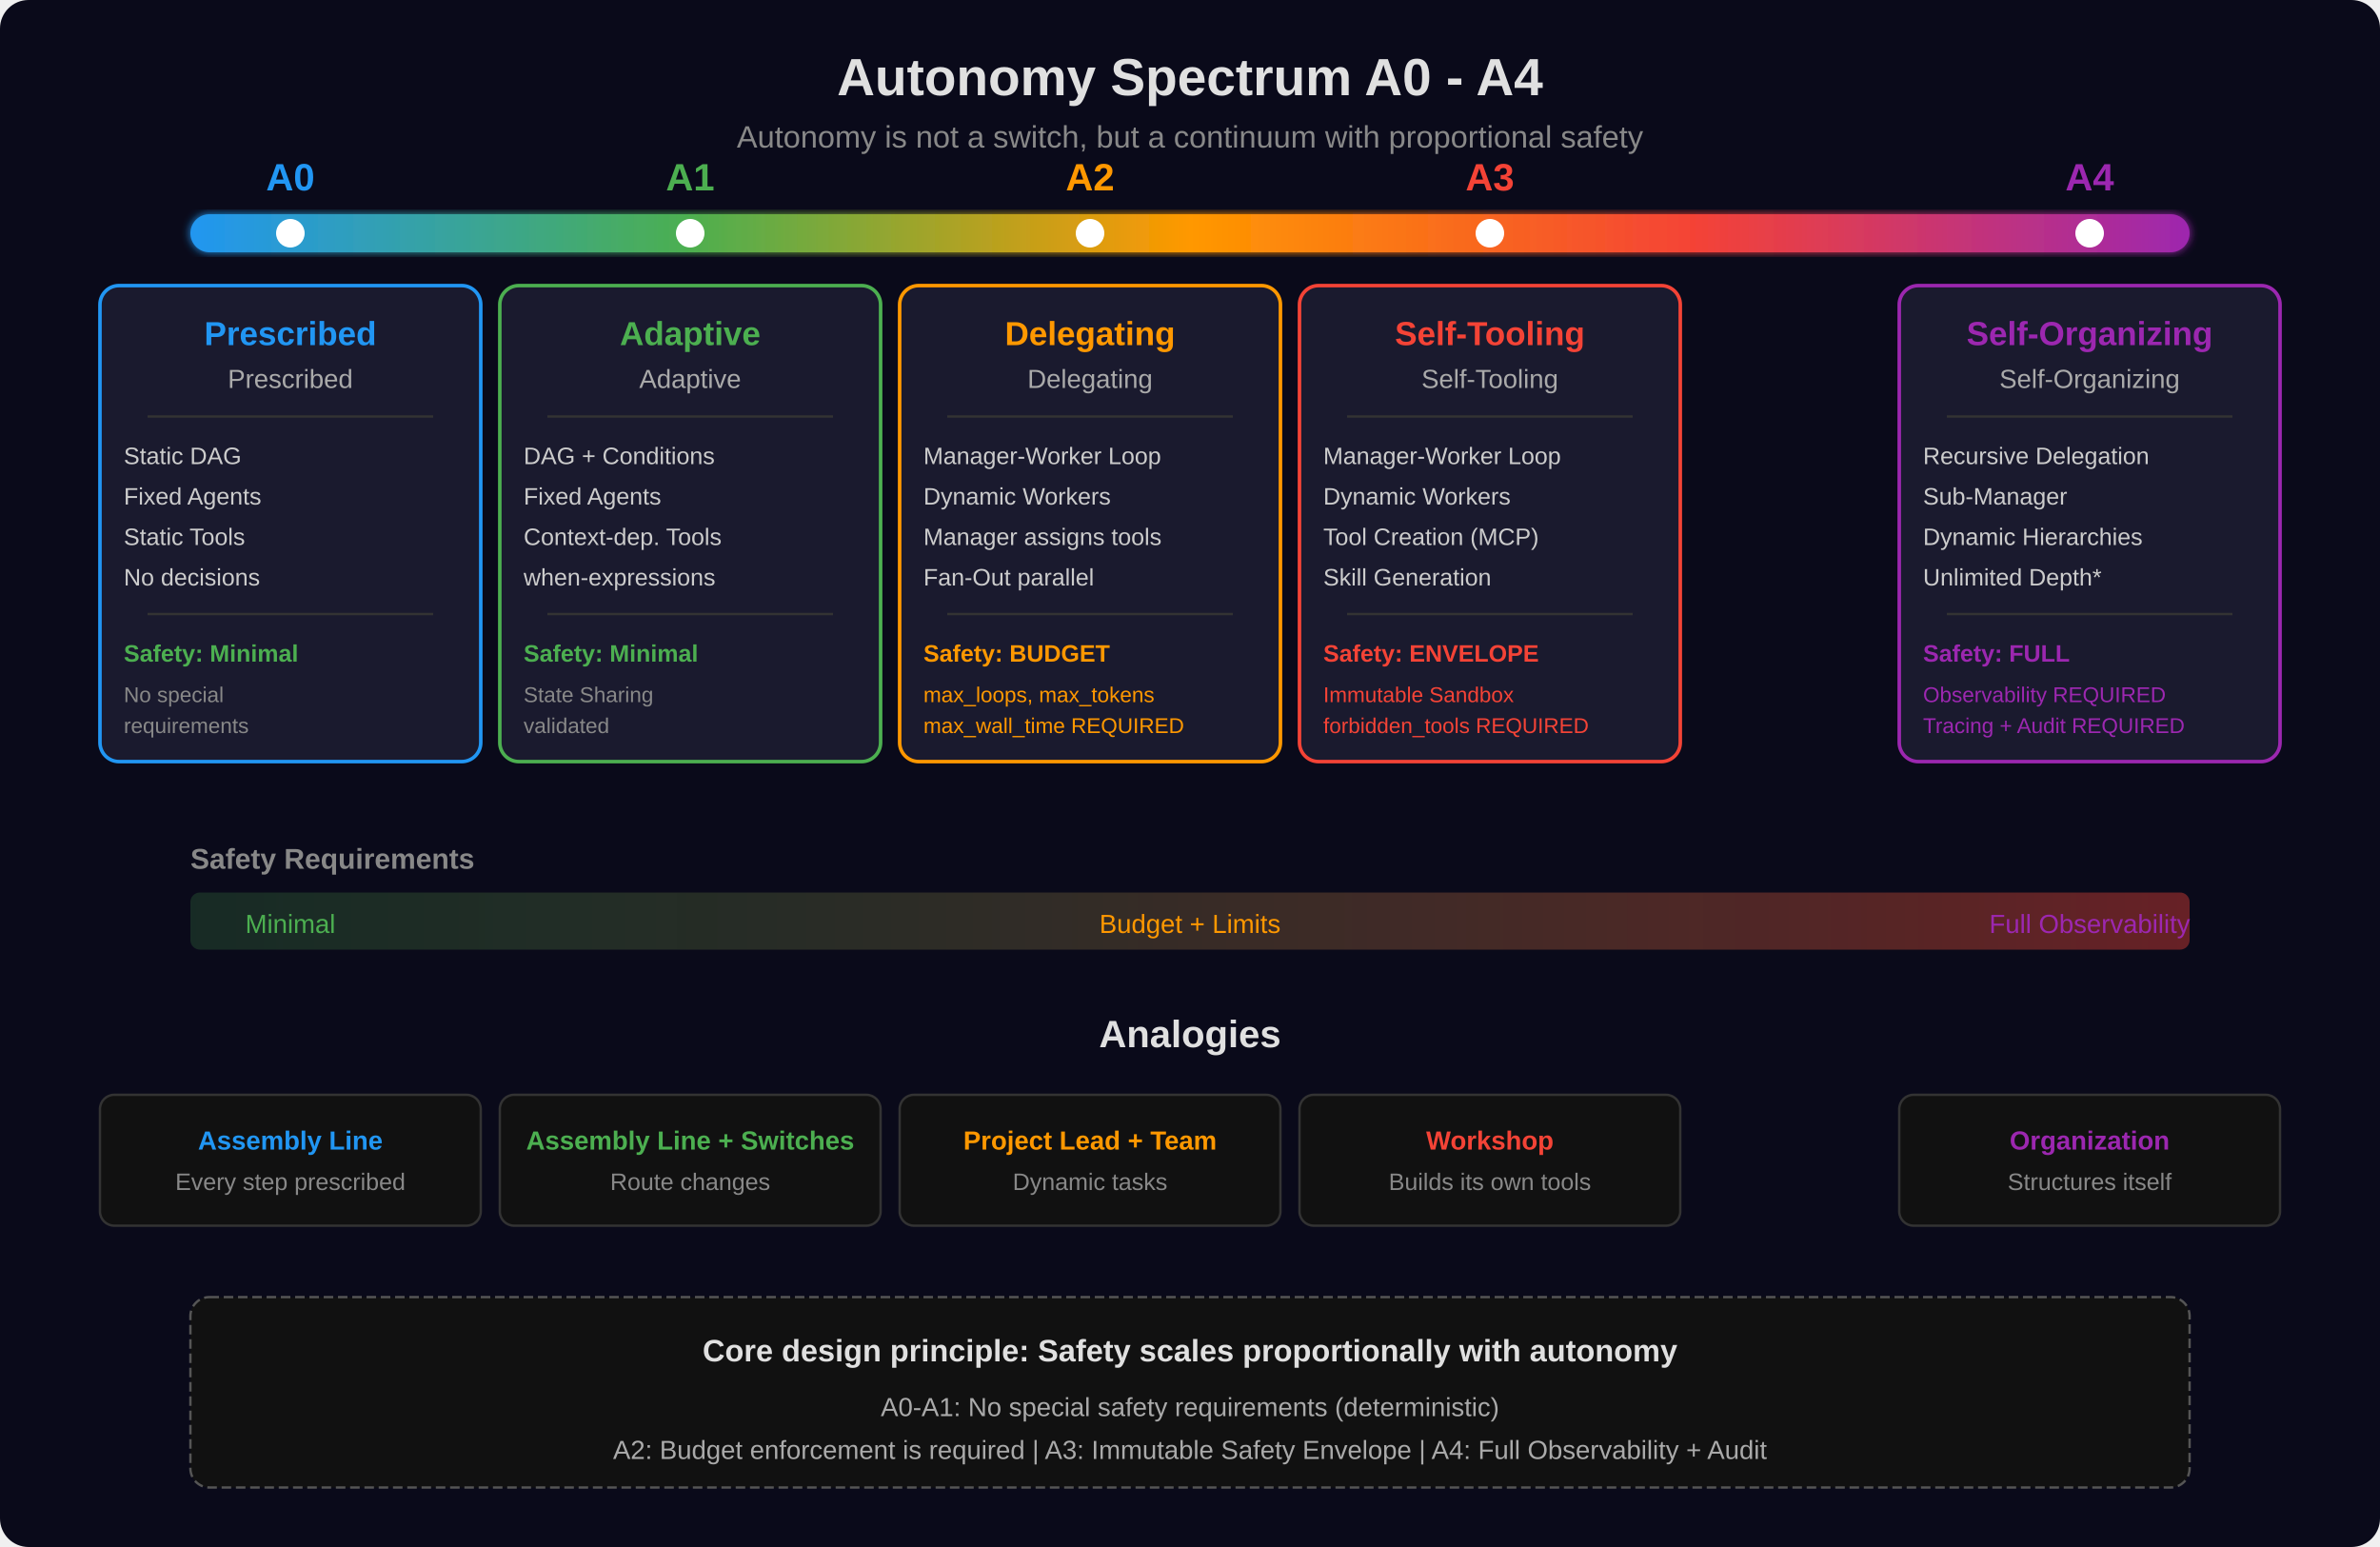
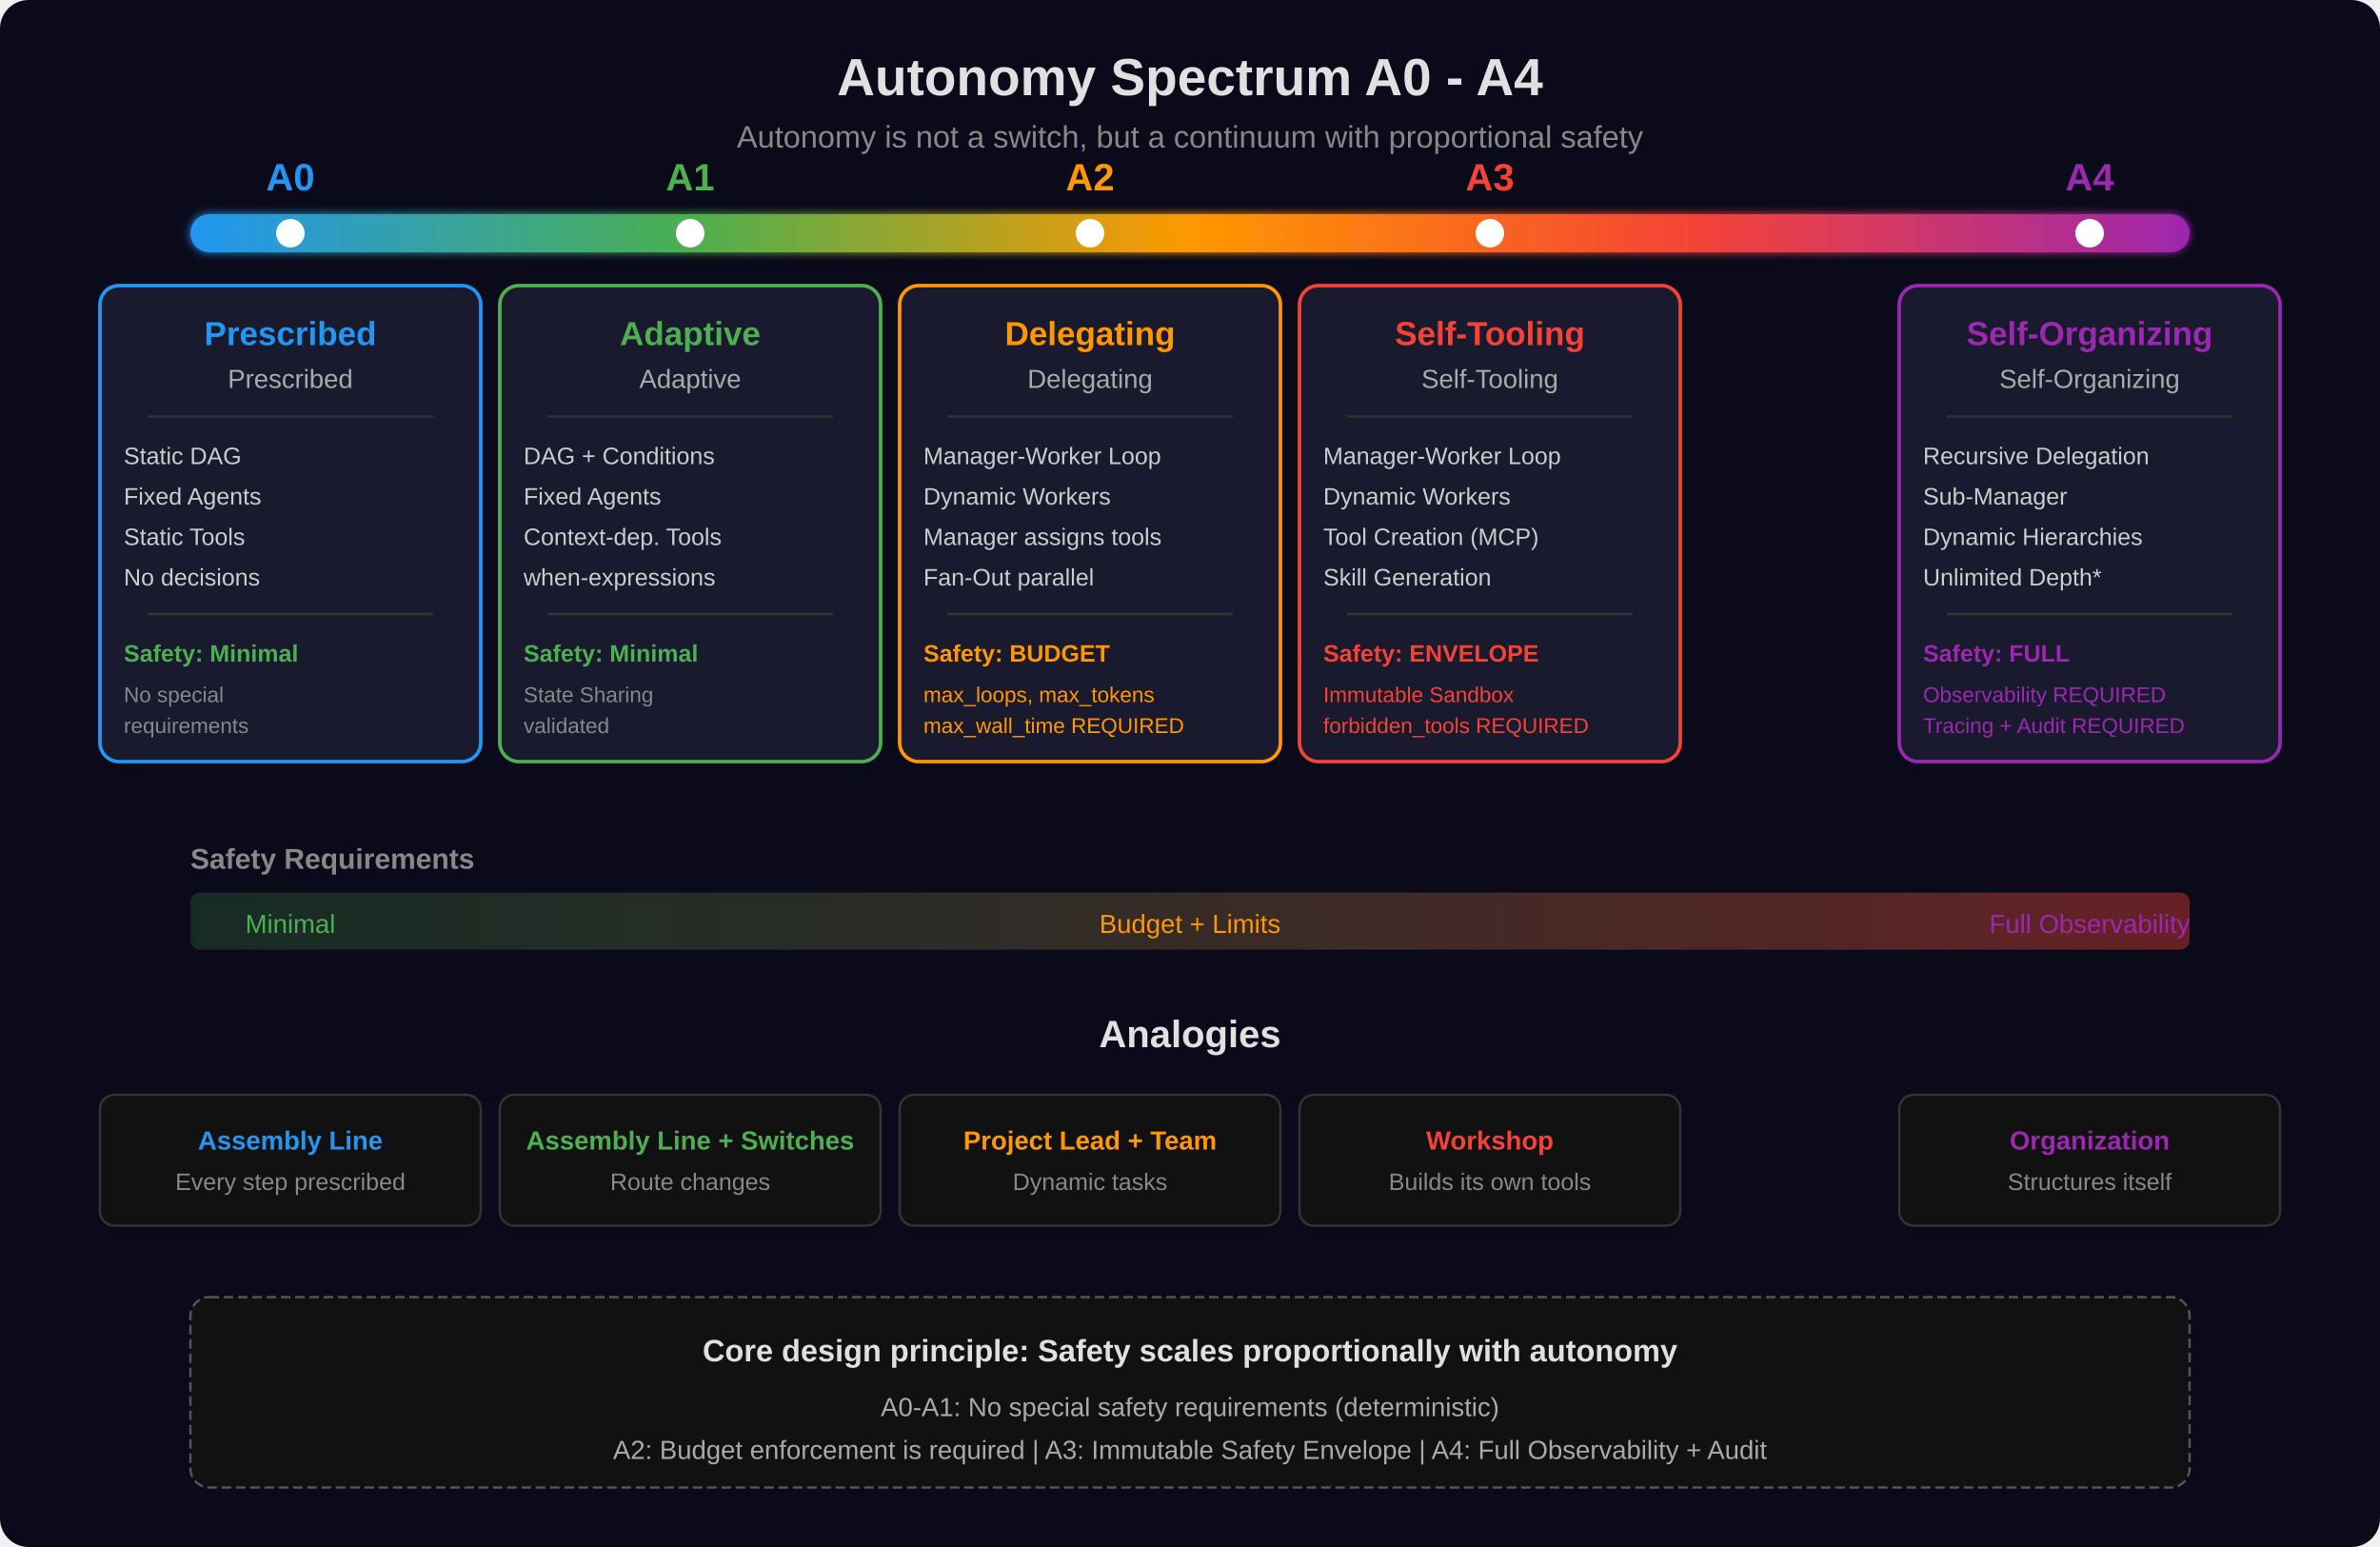
<svg xmlns="http://www.w3.org/2000/svg" viewBox="0 0 1000 650" font-family="'Segoe UI', Arial, sans-serif">
  <defs>
    <linearGradient id="spectrumGrad" x1="0%" y1="0%" x2="100%" y2="0%">
      <stop offset="0%" style="stop-color:#2196F3" />
      <stop offset="25%" style="stop-color:#4CAF50" />
      <stop offset="50%" style="stop-color:#FF9800" />
      <stop offset="75%" style="stop-color:#f44336" />
      <stop offset="100%" style="stop-color:#9C27B0" />
    </linearGradient>
    <linearGradient id="safetyGrad" x1="0%" y1="0%" x2="100%" y2="0%">
      <stop offset="0%" style="stop-color:#4CAF50;stop-opacity:0.2" />
      <stop offset="100%" style="stop-color:#f44336;stop-opacity:0.4" />
    </linearGradient>
-     <filter id="glow">
+     <filter id="glow" x="-20%" y="-20%" width="140%" height="140%">
      <feGaussianBlur stdDeviation="2" result="blur" />
      <feMerge>
        <feMergeNode in="blur" />
        <feMergeNode in="SourceGraphic" />
      </feMerge>
    </filter>
  </defs>
  <rect width="1000" height="650" rx="12" fill="#0a0a1a" />
  <text x="500" y="40" text-anchor="middle" fill="#e0e0e0" font-size="22" font-weight="bold">Autonomy Spectrum A0 - A4</text>
  <text x="500" y="62" text-anchor="middle" fill="#888" font-size="13">Autonomy is not a switch, but a continuum with proportional safety</text>
  <rect x="80" y="90" width="840" height="16" rx="8" fill="url(#spectrumGrad)" filter="url(#glow)" />
  <circle cx="122" cy="98" r="6" fill="#fff" />
  <circle cx="290" cy="98" r="6" fill="#fff" />
  <circle cx="458" cy="98" r="6" fill="#fff" />
  <circle cx="626" cy="98" r="6" fill="#fff" />
  <circle cx="878" cy="98" r="6" fill="#fff" />
  <text x="122" y="80" text-anchor="middle" fill="#2196F3" font-size="16" font-weight="bold">A0</text>
  <rect x="42" y="120" width="160" height="200" rx="8" fill="#1a1a2e" stroke="#2196F3" stroke-width="1.5" />
  <text x="122" y="145" text-anchor="middle" fill="#2196F3" font-size="14" font-weight="bold">Prescribed</text>
  <text x="122" y="163" text-anchor="middle" fill="#aaa" font-size="11">Prescribed</text>
  <line x1="62" y1="175" x2="182" y2="175" stroke="#333" stroke-width="1" />
  <text x="52" y="195" fill="#ccc" font-size="10">Static DAG</text>
  <text x="52" y="212" fill="#ccc" font-size="10">Fixed Agents</text>
  <text x="52" y="229" fill="#ccc" font-size="10">Static Tools</text>
  <text x="52" y="246" fill="#ccc" font-size="10">No decisions</text>
  <line x1="62" y1="258" x2="182" y2="258" stroke="#333" stroke-width="1" />
  <text x="52" y="278" fill="#4CAF50" font-size="10" font-weight="bold">Safety: Minimal</text>
  <text x="52" y="295" fill="#888" font-size="9">No special</text>
  <text x="52" y="308" fill="#888" font-size="9">requirements</text>
  <text x="290" y="80" text-anchor="middle" fill="#4CAF50" font-size="16" font-weight="bold">A1</text>
  <rect x="210" y="120" width="160" height="200" rx="8" fill="#1a1a2e" stroke="#4CAF50" stroke-width="1.5" />
  <text x="290" y="145" text-anchor="middle" fill="#4CAF50" font-size="14" font-weight="bold">Adaptive</text>
  <text x="290" y="163" text-anchor="middle" fill="#aaa" font-size="11">Adaptive</text>
  <line x1="230" y1="175" x2="350" y2="175" stroke="#333" stroke-width="1" />
  <text x="220" y="195" fill="#ccc" font-size="10">DAG + Conditions</text>
  <text x="220" y="212" fill="#ccc" font-size="10">Fixed Agents</text>
  <text x="220" y="229" fill="#ccc" font-size="10">Context-dep. Tools</text>
  <text x="220" y="246" fill="#ccc" font-size="10">when-expressions</text>
  <line x1="230" y1="258" x2="350" y2="258" stroke="#333" stroke-width="1" />
  <text x="220" y="278" fill="#4CAF50" font-size="10" font-weight="bold">Safety: Minimal</text>
  <text x="220" y="295" fill="#888" font-size="9">State Sharing</text>
  <text x="220" y="308" fill="#888" font-size="9">validated</text>
  <text x="458" y="80" text-anchor="middle" fill="#FF9800" font-size="16" font-weight="bold">A2</text>
  <rect x="378" y="120" width="160" height="200" rx="8" fill="#1a1a2e" stroke="#FF9800" stroke-width="1.5" />
  <text x="458" y="145" text-anchor="middle" fill="#FF9800" font-size="14" font-weight="bold">Delegating</text>
  <text x="458" y="163" text-anchor="middle" fill="#aaa" font-size="11">Delegating</text>
  <line x1="398" y1="175" x2="518" y2="175" stroke="#333" stroke-width="1" />
  <text x="388" y="195" fill="#ccc" font-size="10">Manager-Worker Loop</text>
  <text x="388" y="212" fill="#ccc" font-size="10">Dynamic Workers</text>
  <text x="388" y="229" fill="#ccc" font-size="10">Manager assigns tools</text>
  <text x="388" y="246" fill="#ccc" font-size="10">Fan-Out parallel</text>
  <line x1="398" y1="258" x2="518" y2="258" stroke="#333" stroke-width="1" />
  <text x="388" y="278" fill="#FF9800" font-size="10" font-weight="bold">Safety: BUDGET</text>
  <text x="388" y="295" fill="#FF9800" font-size="9">max_loops, max_tokens</text>
  <text x="388" y="308" fill="#FF9800" font-size="9">max_wall_time REQUIRED</text>
  <text x="626" y="80" text-anchor="middle" fill="#f44336" font-size="16" font-weight="bold">A3</text>
  <rect x="546" y="120" width="160" height="200" rx="8" fill="#1a1a2e" stroke="#f44336" stroke-width="1.5" />
  <text x="626" y="145" text-anchor="middle" fill="#f44336" font-size="14" font-weight="bold">Self-Tooling</text>
  <text x="626" y="163" text-anchor="middle" fill="#aaa" font-size="11">Self-Tooling</text>
  <line x1="566" y1="175" x2="686" y2="175" stroke="#333" stroke-width="1" />
  <text x="556" y="195" fill="#ccc" font-size="10">Manager-Worker Loop</text>
  <text x="556" y="212" fill="#ccc" font-size="10">Dynamic Workers</text>
  <text x="556" y="229" fill="#ccc" font-size="10">Tool Creation (MCP)</text>
  <text x="556" y="246" fill="#ccc" font-size="10">Skill Generation</text>
  <line x1="566" y1="258" x2="686" y2="258" stroke="#333" stroke-width="1" />
  <text x="556" y="278" fill="#f44336" font-size="10" font-weight="bold">Safety: ENVELOPE</text>
  <text x="556" y="295" fill="#f44336" font-size="9">Immutable Sandbox</text>
  <text x="556" y="308" fill="#f44336" font-size="9">forbidden_tools REQUIRED</text>
  <text x="878" y="80" text-anchor="middle" fill="#9C27B0" font-size="16" font-weight="bold">A4</text>
  <rect x="798" y="120" width="160" height="200" rx="8" fill="#1a1a2e" stroke="#9C27B0" stroke-width="1.5" />
  <text x="878" y="145" text-anchor="middle" fill="#9C27B0" font-size="14" font-weight="bold">Self-Organizing</text>
  <text x="878" y="163" text-anchor="middle" fill="#aaa" font-size="11">Self-Organizing</text>
  <line x1="818" y1="175" x2="938" y2="175" stroke="#333" stroke-width="1" />
  <text x="808" y="195" fill="#ccc" font-size="10">Recursive Delegation</text>
  <text x="808" y="212" fill="#ccc" font-size="10">Sub-Manager</text>
  <text x="808" y="229" fill="#ccc" font-size="10">Dynamic Hierarchies</text>
  <text x="808" y="246" fill="#ccc" font-size="10">Unlimited Depth*</text>
  <line x1="818" y1="258" x2="938" y2="258" stroke="#333" stroke-width="1" />
  <text x="808" y="278" fill="#9C27B0" font-size="10" font-weight="bold">Safety: FULL</text>
  <text x="808" y="295" fill="#9C27B0" font-size="9">Observability REQUIRED</text>
  <text x="808" y="308" fill="#9C27B0" font-size="9">Tracing + Audit REQUIRED</text>
  <text x="80" y="365" fill="#888" font-size="12" font-weight="bold">Safety Requirements</text>
  <rect x="80" y="375" width="840" height="24" rx="4" fill="url(#safetyGrad)" />
  <text x="122" y="392" text-anchor="middle" fill="#4CAF50" font-size="11">Minimal</text>
  <text x="500" y="392" text-anchor="middle" fill="#FF9800" font-size="11">Budget + Limits</text>
  <text x="878" y="392" text-anchor="middle" fill="#9C27B0" font-size="11">Full Observability</text>
  <text x="500" y="440" text-anchor="middle" fill="#e0e0e0" font-size="16" font-weight="bold">Analogies</text>
  <rect x="42" y="460" width="160" height="55" rx="6" fill="#111" stroke="#333" />
  <text x="122" y="483" text-anchor="middle" fill="#2196F3" font-size="11" font-weight="bold">Assembly Line</text>
  <text x="122" y="500" text-anchor="middle" fill="#888" font-size="10">Every step prescribed</text>
  <rect x="210" y="460" width="160" height="55" rx="6" fill="#111" stroke="#333" />
  <text x="290" y="483" text-anchor="middle" fill="#4CAF50" font-size="11" font-weight="bold">Assembly Line + Switches</text>
  <text x="290" y="500" text-anchor="middle" fill="#888" font-size="10">Route changes</text>
  <rect x="378" y="460" width="160" height="55" rx="6" fill="#111" stroke="#333" />
  <text x="458" y="483" text-anchor="middle" fill="#FF9800" font-size="11" font-weight="bold">Project Lead + Team</text>
  <text x="458" y="500" text-anchor="middle" fill="#888" font-size="10">Dynamic tasks</text>
  <rect x="546" y="460" width="160" height="55" rx="6" fill="#111" stroke="#333" />
  <text x="626" y="483" text-anchor="middle" fill="#f44336" font-size="11" font-weight="bold">Workshop</text>
  <text x="626" y="500" text-anchor="middle" fill="#888" font-size="10">Builds its own tools</text>
  <rect x="798" y="460" width="160" height="55" rx="6" fill="#111" stroke="#333" />
  <text x="878" y="483" text-anchor="middle" fill="#9C27B0" font-size="11" font-weight="bold">Organization</text>
  <text x="878" y="500" text-anchor="middle" fill="#888" font-size="10">Structures itself</text>
  <rect x="80" y="545" width="840" height="80" rx="8" fill="#111" stroke="#555" stroke-dasharray="4,2" />
  <text x="500" y="572" text-anchor="middle" fill="#e0e0e0" font-size="13" font-weight="bold">Core design principle: Safety scales proportionally with autonomy</text>
  <text x="500" y="595" text-anchor="middle" fill="#aaa" font-size="11">A0-A1: No special safety requirements (deterministic)</text>
  <text x="500" y="613" text-anchor="middle" fill="#aaa" font-size="11">A2: Budget enforcement is required | A3: Immutable Safety Envelope | A4: Full Observability + Audit</text>
</svg>
